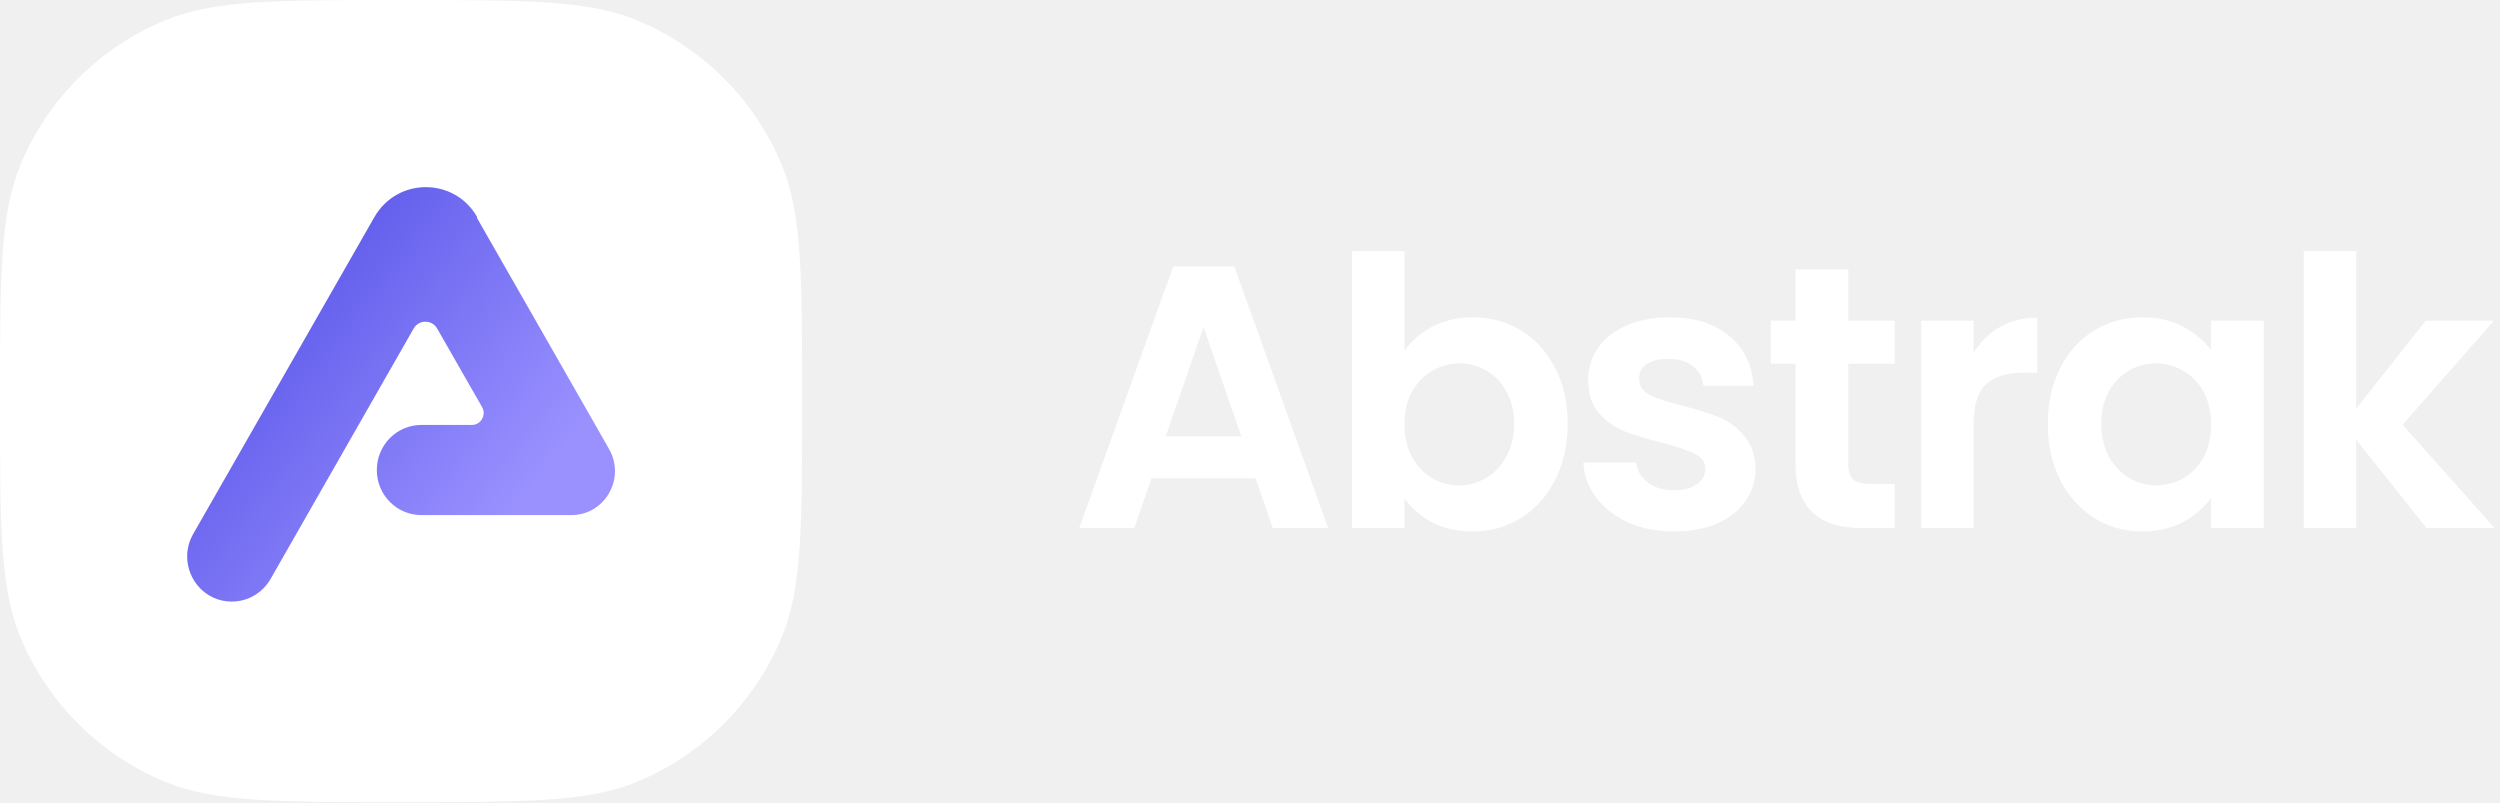
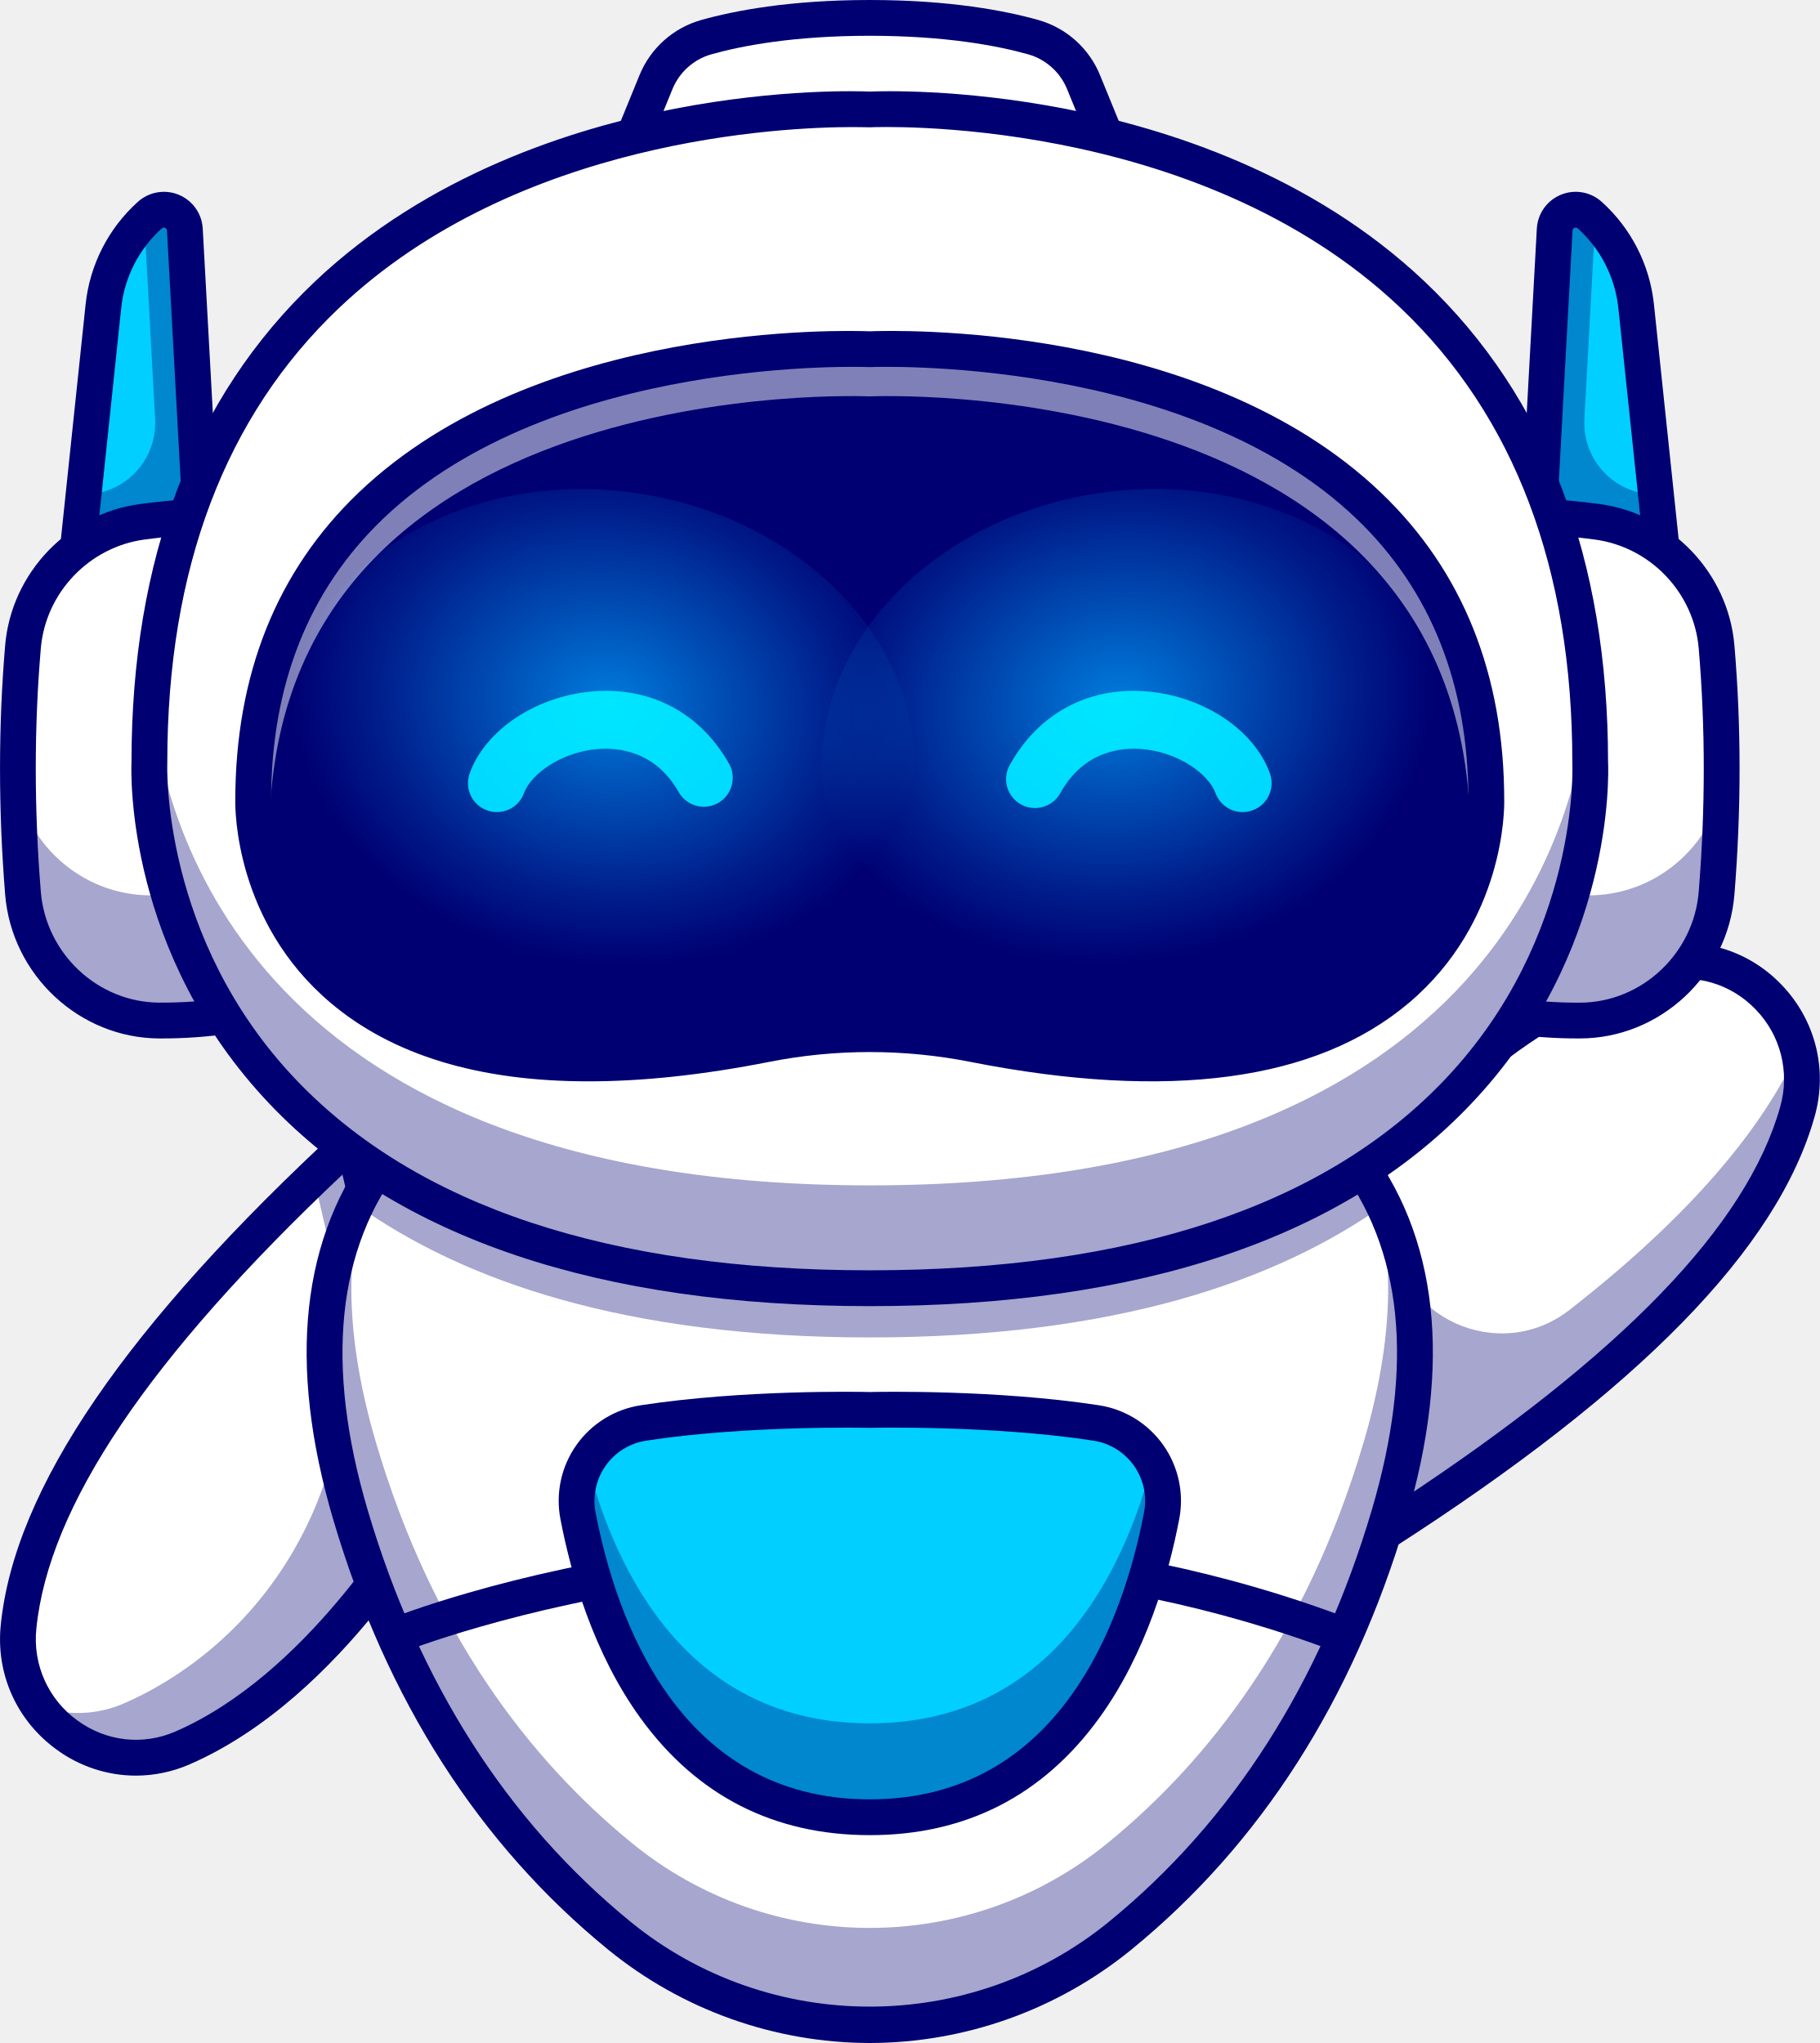
- <svg xmlns="http://www.w3.org/2000/svg" width="187" height="60" viewBox="0 0 187 60" fill="none">
-   <path d="M0 30C0 20.681 0 16.022 1.522 12.346C3.552 7.446 7.446 3.552 12.346 1.522C16.022 0 20.681 0 30 0V0C39.319 0 43.978 0 47.654 1.522C52.554 3.552 56.448 7.446 58.478 12.346C60 16.022 60 20.681 60 30V30C60 39.319 60 43.978 58.478 47.654C56.448 52.554 52.554 56.448 47.654 58.478C43.978 60 39.319 60 30 60V60C20.681 60 16.022 60 12.346 58.478C7.446 56.448 3.552 52.554 1.522 47.654C0 43.978 0 39.319 0 30V30Z" fill="white" />
-   <g clip-path="url(#clip0)">
-     <path d="M44.531 31.786L35.673 16.292L35.702 16.245C33.991 13.249 29.712 13.249 28.001 16.245L14.449 39.943C14.144 40.484 14 41.06 14 41.625C14 43.388 15.394 44.999 17.34 44.999C18.533 44.999 19.633 44.354 20.232 43.318L30.939 24.577C31.331 23.891 32.31 23.891 32.701 24.577L36.059 30.448C36.399 31.041 35.973 31.786 35.293 31.786H31.52C29.677 31.786 28.186 33.293 28.186 35.155V35.161C28.186 37.023 29.677 38.529 31.52 38.529H40.672H42.74C45.245 38.529 46.812 35.789 45.562 33.596L44.531 31.786Z" fill="url(#paint0_linear)" />
+ <svg xmlns="http://www.w3.org/2000/svg" xmlns:xlink="http://www.w3.org/1999/xlink" viewBox="0 0 2164.79 2430.37">
+   <defs>
+     <style>.cls-1{isolation:isolate;}.cls-2{fill:#fff;}.cls-3{opacity:0.35;}.cls-4{fill:#000072;}.cls-5{fill:#00cfff;}.cls-6{opacity:0.5;}.cls-7,.cls-8{mix-blend-mode:screen;}.cls-7{fill:url(#radial-gradient);}.cls-8{fill:url(#radial-gradient-2);}</style>
+     <radialGradient id="radial-gradient" cx="1142.82" cy="-14446.89" r="388.63" gradientTransform="matrix(0, 0.97, -0.8, 0, -10787.13, -212.95)" gradientUnits="userSpaceOnUse">
+       <stop offset="0" stop-color="#007bbf" />
+       <stop offset="0.22" stop-color="#005f93" />
+       <stop offset="0.76" stop-color="#001b2a" />
+       <stop offset="1" />
+     </radialGradient>
+     <radialGradient id="radial-gradient-2" cx="6889.44" cy="-15451.95" r="388.63" gradientTransform="matrix(-0.97, 0, 0, 0.8, 8020.81, 13192.68)" xlink:href="#radial-gradient" />
+   </defs>
+   <g class="cls-1">
+     <g id="Layer_1" data-name="Layer 1">
+       <path class="cls-2" d="M1622.86,1393.48S1780.39,1192.66,1971,1147c104-24.94,196.06,72.51,167.15,175.5-37,131.94-171.68,303.53-492.32,501Z" />
+       <g class="cls-3">
+         <path class="cls-4" d="M1654.58,1461.46l-5.27-98.8c-17,18.78-26.45,30.82-26.45,30.82l22.93,430c320.64-197.5,455.28-369.09,492.32-501a140.06,140.06,0,0,0,1-72.93c-40.46,89.14-123.84,193.13-271.94,308.59C1783.21,1623.6,1660.25,1567.82,1654.58,1461.46Z" />
+       </g>
+       <path class="cls-4" d="M1645.79,1844.77a21.28,21.28,0,0,1-21.25-20.15l-22.93-430a21.3,21.3,0,0,1,4.5-14.27c6.62-8.44,164.36-207.18,359.89-254.07,55.81-13.38,113.05,3.44,153.06,45,40.52,42.11,55.3,100.78,39.54,156.93-44.06,156.94-208,324.8-501.3,513.18A21.35,21.35,0,0,1,1645.79,1844.77Zm-1.24-444.2,20.53,385c264.76-174.21,412.93-327.78,452.54-468.87a119.16,119.16,0,0,0-29.23-115.9c-29.43-30.58-71.49-43-112.47-33.14C1813.15,1206.69,1672.33,1367.26,1644.55,1400.57Z" />
+       <path class="cls-2" d="M517.1,1776.08s-120.22,225.14-300,303.27C119,2122,11.47,2042,22,1935.58c13.55-136.37,116.3-328.75,397.73-579Z" />
+       <g class="cls-3">
+         <path class="cls-4" d="M419.77,1356.61q-24.36,21.66-46.9,42.73l25.87,111.49c44.5,191.78-37.58,392.82-207.1,492.94A396.53,396.53,0,0,1,148,2026.15a136.81,136.81,0,0,1-101.77,3.51c36,52,105.56,78.11,170.94,49.69,179.73-78.13,300-303.27,300-303.27Z" />
+       </g>
+       <path class="cls-4" d="M161.59,2112.31a160,160,0,0,1-94.51-31.17c-47.23-34.42-72-89.62-66.21-147.66,16.1-162.21,148.41-356,404.46-592.51a21.29,21.29,0,0,1,35.17,10.83l97.34,419.47a21.31,21.31,0,0,1-2,14.84c-5,9.46-125.84,232.6-310.25,312.76A160.45,160.45,0,0,1,161.59,2112.31Zm245.78-715C176.92,1614.88,57.7,1791.87,43.22,1937.69a119.19,119.19,0,0,0,48.93,109.06c34.3,25,77.85,29.89,116.51,13.08C362.44,1993,473,1810.49,494.52,1772.88Z" />
+       <path class="cls-2" d="M1652.15,1802.72c-70.6,238.45-192.22,396-319.69,500a470.17,470.17,0,0,1-595.71,0c-127.42-104-249.09-261.54-319.64-500-47.45-160.36-36.86-280.17,6.71-369.71,138.54-284.79,610.81-263,610.81-263s473.08-21.81,611.19,263.73C1689.07,1523.19,1699.45,1642.79,1652.15,1802.72Z" />
+       <g class="cls-3">
+         <path class="cls-4" d="M1645.82,1433.71c-127,90.23-319.59,157.31-611.19,157.31-291.39,0-483.77-67.4-610.81-158,138.54-284.79,610.81-263,610.81-263S1507.71,1148.17,1645.82,1433.71Z" />
+       </g>
+       <g class="cls-3">
+         <path class="cls-4" d="M1633.29,1410.26c25.31,79.19,26.09,179.52-11.53,306.66-67.1,226.74-182.76,376.52-303.93,475.4a447,447,0,0,1-566.4,0c-121.18-98.88-236.84-248.66-303.93-475.4-37.63-127.14-36.85-227.47-11.54-306.66-53.41,91.68-70.44,218.11-18.85,392.44,70.57,238.47,192.21,396,319.66,500a470.19,470.19,0,0,0,595.72,0c127.44-104,249.09-261.54,319.66-500C1703.73,1628.37,1686.7,1501.94,1633.29,1410.26Z" />
+       </g>
+       <path class="cls-4" d="M1592.08,1966.15c-296.08-113.1-583-107.21-771.65-82.36-205,27-341.5,81.65-342.86,82.2l-16-39.44c5.7-2.31,141.9-56.94,351.92-84.78,193.82-25.69,488.85-31.85,793.78,84.62Z" />
+       <path class="cls-4" d="M1034.63,2430.37A493.87,493.87,0,0,1,723.32,2319.2c-153.58-125.32-263.47-297.06-326.62-510.46C341.37,1621.77,358,1470,446,1357.57c173.84-221.89,561.13-210,588.59-208.9,27.36-1.13,414.72-13,588.58,208.9,88.07,112.4,104.67,264.2,49.34,451.17-63.14,213.39-173,385.13-326.61,510.46A493.89,493.89,0,0,1,1034.63,2430.37Zm-20.9-1239.44c-81.67,0-392.79,12.28-534.26,193-79,100.93-93.14,239.8-42,412.76,60.68,205,165.89,369.74,312.71,489.55,164.81,134.47,404,134.48,568.81,0,146.83-119.81,252-284.53,312.71-489.55,51.2-173,37.06-311.91-42-412.85-163.06-208.13-550.23-192.76-554.11-192.59l-1-21-1,21.06C1033.15,1191.21,1026.05,1190.93,1013.73,1190.93Z" />
+       <path class="cls-5" d="M1034.67,2161.82c243.31,0,322-227.57,347.15-358.75a93.79,93.79,0,0,0-78.09-110.32c-124.19-19-269.08-15.45-269.08-15.45s-144.89-3.6-269.08,15.45a93.78,93.78,0,0,0-78.08,110.32c25.15,131.18,103.84,358.75,347.14,358.75" />
+       <g class="cls-3">
+         <path class="cls-4" d="M1034.67,2050.09h0c-215.88,0-302.16-179.15-336.43-311.18a93.13,93.13,0,0,0-10.71,64.16c25.15,131.18,103.84,358.75,347.14,358.75h0c243.31,0,322-227.57,347.15-358.75a93.18,93.18,0,0,0-10.71-64.16C1336.83,1870.94,1250.55,2050.09,1034.67,2050.09Z" />
+       </g>
+       <path class="cls-4" d="M1034.67,2183.1v-42.57c226.91,0,301.8-213.94,326.25-341.47a72.5,72.5,0,0,0-60.42-85.27c-120.81-18.54-263.9-15.26-265.32-15.22h-1c-1.43,0-144.53-3.31-265.33,15.22a72.5,72.5,0,0,0-60.41,85.27c24.45,127.53,99.35,341.47,326.25,341.47v42.57c-113.92,0-205.64-46.75-272.61-139-56.14-77.3-82.89-171.58-95.44-237.07a115,115,0,0,1,95.75-135.35c122.12-18.73,261.13-16,272.31-15.71,11.2-.26,150.2-3,272.31,15.71a115.05,115.05,0,0,1,95.76,135.35c-12.55,65.48-39.3,159.77-95.44,237.07C1240.31,2136.35,1148.59,2183.1,1034.67,2183.1Z" />
+       <path class="cls-2" d="M1034.63,164.07c164,0,292.62,27.36,292.62,27.36L1289,97.94a91.69,91.69,0,0,0-59.86-53.72c-38.23-10.75-102-22.94-194.54-22.94S878.33,33.47,840.09,44.22a91.71,91.71,0,0,0-59.86,53.72L742,191.43S870.66,164.07,1034.63,164.07Z" />
+       <path class="cls-4" d="M1327.24,212.71a21.48,21.48,0,0,1-4.42-.46c-1.26-.27-128.58-26.9-288.18-26.9S747.71,212,746.45,212.25a21.28,21.28,0,0,1-24.12-28.87l38.2-93.49a112.23,112.23,0,0,1,73.79-66.15C872.82,12.91,938.81,0,1034.64,0s161.81,12.91,200.3,23.74a112.19,112.19,0,0,1,73.79,66.15l38.21,93.49a21.27,21.27,0,0,1-19.7,29.33ZM1034.64,42.56c-91,0-152.88,12-188.79,22.15A70.87,70.87,0,0,0,799.93,106L776.4,163.55a1616.42,1616.42,0,0,1,516.46,0L1269.34,106a70.88,70.88,0,0,0-45.93-41.28C1187.5,54.61,1125.6,42.56,1034.64,42.56Z" />
+       <path class="cls-5" d="M88.77,689.44,123,364.36A170,170,0,0,1,178.21,255.9h0c15.59-14.07,40.53-3.78,41.68,17.18l22.79,416.36Z" />
+       <g class="cls-3">
+         <path class="cls-4" d="M218.88,254.78c-1.44-26.36-40.67-25.29-40.67,1.12h0c-2.26,2-4.45,4.15-6.59,6.3l12.93,236.23a85.26,85.26,0,0,1-85.14,89.93h0L88.77,689.44H242.68Z" />
+       </g>
+       <path class="cls-4" d="M242.68,710.73H88.77a21.3,21.3,0,0,1-21.16-23.52l34.22-325.08A191,191,0,0,1,164,240.1a46.26,46.26,0,0,1,77.17,31.82l22.8,416.36a21.3,21.3,0,0,1-21.25,22.45ZM112.41,668.16H220.2L198.63,274.25a3.7,3.7,0,0,0-6.17-2.55,148.49,148.49,0,0,0-48.3,94.89Z" />
+       <path class="cls-2" d="M272.89,1208.15a547.88,547.88,0,0,1-83.1,5.91c-85.28-.18-155.54-66.6-162.45-151.61-9.69-119.31-6.17-220.47,0-292.93A164.24,164.24,0,0,1,169.71,620.65c22.26-2.91,42.83-4.79,60.07-6a51.49,51.49,0,0,1,54.92,47.67l35.56,486.41A56,56,0,0,1,272.89,1208.15Z" />
+       <g class="cls-3">
+         <path class="cls-4" d="M320.26,1148.74,309.75,1005a56,56,0,0,1-47.5,54.22,547.88,547.88,0,0,1-83.1,5.91c-75.49-.16-139.17-52.23-157.6-123.15.57,37.55,2.33,77.84,5.79,120.51,6.91,85,77.17,151.43,162.45,151.61a547.88,547.88,0,0,0,83.1-5.91A56,56,0,0,0,320.26,1148.74Z" />
+       </g>
+       <path class="cls-4" d="M191.05,1235.34h-1.3c-95.18-.2-175.83-75.38-183.62-171.16C-2,963.52-2,863.78,6.13,767.71c7.35-86.2,75-156.92,160.82-168.16,20-2.61,40.61-4.67,61.36-6.12a73,73,0,0,1,77.62,67.35l35.56,486.41a77.61,77.61,0,0,1-65.41,82A568.2,568.2,0,0,1,191.05,1235.34Zm42.33-599.53c-.7,0-1.4,0-2.11.08-19.9,1.39-39.68,3.36-58.79,5.86C106.32,650.42,54.2,704.91,48.55,771.32c-8,93.73-8,191.1,0,289.41,6,73.89,68.06,131.89,141.28,132h1.21a525.5,525.5,0,0,0,78.64-5.67h0A34.82,34.82,0,0,0,299,1150.3L263.48,663.88A30.3,30.3,0,0,0,233.38,635.81Z" />
+       <path class="cls-5" d="M1980.49,689.44l-34.22-325.08a170,170,0,0,0-55.21-108.46h0c-15.6-14.07-40.53-3.78-41.68,17.18l-22.79,416.36Z" />
+       <g class="cls-3">
+         <path class="cls-4" d="M1850.38,254.78c1.45-26.36,40.68-25.29,40.68,1.12h0c2.26,2,4.44,4.15,6.58,6.3l-12.93,236.23a85.27,85.27,0,0,0,85.14,89.93h0l10.64,101.08h-153.9Z" />
+       </g>
+       <path class="cls-4" d="M1980.49,710.73h-153.9a21.29,21.29,0,0,1-21.25-22.45l22.79-416.36a46.26,46.26,0,0,1,77.18-31.82,191,191,0,0,1,62.13,122l34.22,325.09a21.29,21.29,0,0,1-21.17,23.51Zm-131.43-42.57h107.8l-31.75-301.57a148.55,148.55,0,0,0-48.31-94.89,3.7,3.7,0,0,0-6.17,2.55Z" />
+       <path class="cls-2" d="M1796.38,1208.15a547.84,547.84,0,0,0,83.09,5.91c85.29-.18,155.54-66.6,162.45-151.61,9.7-119.31,6.18-220.47,0-292.93a164.25,164.25,0,0,0-142.37-148.87c-22.27-2.91-42.84-4.79-60.08-6a51.5,51.5,0,0,0-54.92,47.67L1749,1148.74A56,56,0,0,0,1796.38,1208.15Z" />
+       <g class="cls-3">
+         <path class="cls-4" d="M1749,1148.74,1759.52,1005a56,56,0,0,0,47.5,54.22,547.84,547.84,0,0,0,83.09,5.91c75.5-.16,139.18-52.23,157.6-123.15-.57,37.55-2.32,77.84-5.79,120.51-6.91,85-77.16,151.43-162.45,151.61a547.84,547.84,0,0,1-83.09-5.91A56,56,0,0,1,1749,1148.74Z" />
+       </g>
+       <path class="cls-4" d="M1878.22,1235.34a568.43,568.43,0,0,1-85-6.15,77.61,77.61,0,0,1-65.4-82l35.56-486.41A72.82,72.82,0,0,1,1841,593.43c20.74,1.45,41.38,3.51,61.35,6.12,85.84,11.24,153.47,82,160.81,168.16,8.18,96,8.18,195.77,0,296.47-7.78,95.78-88.43,171-183.61,171.16Zm-42.33-599.53a30.3,30.3,0,0,0-30.1,28.07l-35.56,486.41a34.84,34.84,0,0,0,29.35,36.82h0a525.46,525.46,0,0,0,78.63,5.67h1.22c73.22-.15,135.28-58.15,141.28-132,8-98.35,8-195.72,0-289.41-5.66-66.41-57.77-120.91-123.93-129.57-19.12-2.5-38.9-4.47-58.79-5.86C1837.3,635.84,1836.59,635.81,1835.89,635.81Z" />
+       <path class="cls-2" d="M1034.63,1532.51c890.76,0,856.94-625.89,856.94-625.89,0-820.83-856.94-776.37-856.94-776.37S177.7,85.79,177.7,906.62C177.7,906.62,146.92,1532.51,1034.63,1532.51Z" />
+       <g class="cls-3">
+         <path class="cls-4" d="M1889.38,836.68c-15.06,150.54-122.51,573.46-854.75,573.46S195.12,984.43,180,835.21q-2.23,34.57-2.28,71.41s-30.78,625.89,856.93,625.89c890.76,0,856.94-625.89,856.94-625.89Q1891.57,870.53,1889.38,836.68Z" />
+       </g>
+       <path class="cls-4" d="M910.67,1242.39a642,642,0,0,1,247.93,0c620.35,122.12,609.45-290,609.45-290,0-570.48-733.42-536.92-733.42-536.92S301.21,381.87,301.21,952.35C301.21,952.35,290.32,1364.51,910.67,1242.39Z" />
+       <path class="cls-4" d="M1763.76,879.8c-18.19,103.09-113,342.43-605.16,245.55a642,642,0,0,0-247.93,0c-492.13,96.88-587-142.46-605.17-245.55a606.67,606.67,0,0,0-4.29,72.55s-10.89,412.16,609.46,290a642,642,0,0,1,247.93,0c620.35,122.12,609.45-290,609.45-290A604.59,604.59,0,0,0,1763.76,879.8Z" />
+       <g class="cls-6">
+         <path class="cls-2" d="M320.42,994.41c0-555.54,714.21-522.86,714.21-522.86s714.21-32.68,714.21,522.86c0,0,1.2,46.33-20.87,102.84,41.91-74.17,40.08-144.9,40.08-144.9,0-570.48-733.42-536.92-733.42-536.92S301.21,381.87,301.21,952.35c0,0-1.82,70.73,40.09,144.9C319.23,1040.74,320.42,994.41,320.42,994.41Z" />
+       </g>
+       <path class="cls-4" d="M700,1286.38c-130.39,0-233.06-31.15-306.59-93.26-114.3-96.55-113.71-231.64-113.52-241C280,802.13,329.34,679,426.64,586c213.67-204.12,581.67-192.93,608-191.87,26.3-1.09,394.31-12.25,608,191.87,97.29,93,146.65,216.13,146.7,366.11.19,9.38.78,144.46-113.51,241-110.08,93-285.47,116.59-521.33,70.15a617.81,617.81,0,0,0-239.71,0h0Q797.33,1286.4,700,1286.38Zm334.6-77.41a662.73,662.73,0,0,1,128.07,12.54c222.14,43.73,385.35,23.39,485.11-60.46,100.43-84.41,99-207,99-208.19,0-.15,0-.36,0-.51,0-138-44.89-250.82-133.42-335.46-203.65-194.69-574-180.36-577.75-180.2-.64,0-1.29,0-1.93,0-3.69-.17-374.1-14.49-577.75,180.2-88.54,84.64-133.43,197.5-133.43,335.46v.56c0,1.18-1.48,123.73,98.95,208.14,99.76,83.85,263,104.19,485.12,60.46h0A662.67,662.67,0,0,1,1034.64,1209Z" />
+       <path class="cls-5" d="M591,966.08A34.42,34.42,0,0,1,558.68,920C577.5,868.08,637.84,828,705.43,822.5c69.16-5.63,128.2,26,162.25,86.78a34.4,34.4,0,0,1-60,33.62c-27.83-49.68-72.51-53.83-96.64-51.84-43.72,3.56-79.54,29.94-87.67,52.34A34.42,34.42,0,0,1,591,966.08Z" />
+       <path class="cls-5" d="M1478.25,966.08a34.42,34.42,0,0,1-32.34-22.68c-8.12-22.4-43.94-48.78-87.66-52.34-24.14-2-68.82,2.15-96.64,51.84a34.4,34.4,0,1,1-60-33.62c34.05-60.78,93.15-92.42,162.25-86.78,67.6,5.51,127.93,45.58,146.74,97.45a34.42,34.42,0,0,1-32.33,46.13Z" />
+       <path class="cls-4" d="M1034.64,1553.79c-321.78,0-561.86-80.81-713.59-240.18C150.11,1134.06,155.77,921.36,156.42,906.15c.09-241.67,73.34-433.7,217.69-570.76,134.81-128,307.54-182.72,428.71-206.09,125-24.11,220-20.88,231.82-20.35,11.79-.53,106.85-3.76,231.81,20.35,121.16,23.37,293.9,78.1,428.7,206.09,144.35,137.05,217.59,329.06,217.7,570.7.73,15.58,7.2,227.52-162.64,406.78C1598.76,1472.73,1358,1553.79,1034.64,1553.79ZM1014,151.17c-81.37,0-398.56,13.6-610.79,215.29C267.69,495.25,199,677,199,906.62l0,1c-.09,2-7.69,208.37,153.48,377.18,143.43,150.21,373,226.38,682.21,226.38,311.22,0,541.57-76.59,684.67-227.63,160.22-169.11,151.12-373.78,151-375.83l0-1.15c0-229.64-68.71-411.37-204.22-540.16-243.92-231.81-626.5-215.14-630.34-215l-1.09.06-1.11-.06C1033,151.48,1026.14,151.17,1014,151.17Z" />
+       <ellipse class="cls-7" cx="712.69" cy="892.72" rx="309.36" ry="376.17" transform="translate(-272.41 1471.04) rotate(-81.81)" />
+       <ellipse class="cls-8" cx="1352.69" cy="892.72" rx="376.17" ry="309.36" transform="translate(-113.33 201.69) rotate(-8.19)" />
+     </g>
  </g>
-   <path d="M93.916 35.776H86.132L84.844 39.5H80.728L87.756 19.928H92.32L99.348 39.5H95.204L93.916 35.776ZM92.852 32.64L90.024 24.464L87.196 32.64H92.852ZM105.055 26.256C105.559 25.509 106.25 24.903 107.127 24.436C108.023 23.969 109.04 23.736 110.179 23.736C111.504 23.736 112.699 24.063 113.763 24.716C114.846 25.369 115.695 26.303 116.311 27.516C116.946 28.711 117.263 30.101 117.263 31.688C117.263 33.275 116.946 34.684 116.311 35.916C115.695 37.129 114.846 38.072 113.763 38.744C112.699 39.416 111.504 39.752 110.179 39.752C109.022 39.752 108.004 39.528 107.127 39.08C106.268 38.613 105.578 38.016 105.055 37.288V39.5H101.135V18.78H105.055V26.256ZM113.259 31.688C113.259 30.755 113.063 29.952 112.671 29.28C112.298 28.589 111.794 28.067 111.159 27.712C110.543 27.357 109.871 27.18 109.143 27.18C108.434 27.18 107.762 27.367 107.127 27.74C106.511 28.095 106.007 28.617 105.615 29.308C105.242 29.999 105.055 30.811 105.055 31.744C105.055 32.677 105.242 33.489 105.615 34.18C106.007 34.871 106.511 35.403 107.127 35.776C107.762 36.131 108.434 36.308 109.143 36.308C109.871 36.308 110.543 36.121 111.159 35.748C111.794 35.375 112.298 34.843 112.671 34.152C113.063 33.461 113.259 32.64 113.259 31.688ZM125.208 39.752C123.938 39.752 122.8 39.528 121.792 39.08C120.784 38.613 119.981 37.988 119.384 37.204C118.805 36.42 118.488 35.552 118.432 34.6H122.38C122.454 35.197 122.744 35.692 123.248 36.084C123.77 36.476 124.414 36.672 125.18 36.672C125.926 36.672 126.505 36.523 126.916 36.224C127.345 35.925 127.56 35.543 127.56 35.076C127.56 34.572 127.298 34.199 126.776 33.956C126.272 33.695 125.46 33.415 124.34 33.116C123.182 32.836 122.23 32.547 121.484 32.248C120.756 31.949 120.121 31.492 119.58 30.876C119.057 30.26 118.796 29.429 118.796 28.384C118.796 27.525 119.038 26.741 119.524 26.032C120.028 25.323 120.737 24.763 121.652 24.352C122.585 23.941 123.677 23.736 124.928 23.736C126.776 23.736 128.25 24.203 129.352 25.136C130.453 26.051 131.06 27.292 131.172 28.86H127.42C127.364 28.244 127.102 27.759 126.636 27.404C126.188 27.031 125.581 26.844 124.816 26.844C124.106 26.844 123.556 26.975 123.164 27.236C122.79 27.497 122.604 27.861 122.604 28.328C122.604 28.851 122.865 29.252 123.388 29.532C123.91 29.793 124.722 30.064 125.824 30.344C126.944 30.624 127.868 30.913 128.596 31.212C129.324 31.511 129.949 31.977 130.472 32.612C131.013 33.228 131.293 34.049 131.312 35.076C131.312 35.972 131.06 36.775 130.556 37.484C130.07 38.193 129.361 38.753 128.428 39.164C127.513 39.556 126.44 39.752 125.208 39.752ZM138.253 27.208V34.712C138.253 35.235 138.375 35.617 138.617 35.86C138.879 36.084 139.308 36.196 139.905 36.196H141.725V39.5H139.261C135.957 39.5 134.305 37.895 134.305 34.684V27.208H132.457V23.988H134.305V20.152H138.253V23.988H141.725V27.208H138.253ZM147.625 26.396C148.129 25.575 148.782 24.931 149.585 24.464C150.406 23.997 151.339 23.764 152.385 23.764V27.88H151.349C150.117 27.88 149.183 28.169 148.549 28.748C147.933 29.327 147.625 30.335 147.625 31.772V39.5H143.705V23.988H147.625V26.396ZM153.177 31.688C153.177 30.12 153.485 28.729 154.101 27.516C154.736 26.303 155.585 25.369 156.649 24.716C157.732 24.063 158.936 23.736 160.261 23.736C161.418 23.736 162.426 23.969 163.285 24.436C164.162 24.903 164.862 25.491 165.385 26.2V23.988H169.333V39.5H165.385V37.232C164.881 37.96 164.181 38.567 163.285 39.052C162.408 39.519 161.39 39.752 160.233 39.752C158.926 39.752 157.732 39.416 156.649 38.744C155.585 38.072 154.736 37.129 154.101 35.916C153.485 34.684 153.177 33.275 153.177 31.688ZM165.385 31.744C165.385 30.792 165.198 29.98 164.825 29.308C164.452 28.617 163.948 28.095 163.313 27.74C162.678 27.367 161.997 27.18 161.269 27.18C160.541 27.18 159.869 27.357 159.253 27.712C158.637 28.067 158.133 28.589 157.741 29.28C157.368 29.952 157.181 30.755 157.181 31.688C157.181 32.621 157.368 33.443 157.741 34.152C158.133 34.843 158.637 35.375 159.253 35.748C159.888 36.121 160.56 36.308 161.269 36.308C161.997 36.308 162.678 36.131 163.313 35.776C163.948 35.403 164.452 34.88 164.825 34.208C165.198 33.517 165.385 32.696 165.385 31.744ZM181.506 39.5L176.242 32.892V39.5H172.322V18.78H176.242V30.568L181.45 23.988H186.546L179.714 31.772L186.602 39.5H181.506Z" fill="white" />
-   <defs>
-     <linearGradient id="paint0_linear" x1="22.731" y1="17.202" x2="42.676" y2="32.913" gradientUnits="userSpaceOnUse">
-       <stop stop-color="#5D59EA" />
-       <stop offset="1" stop-color="#9A91FF" />
-     </linearGradient>
-     <clipPath id="clip0">
-       <rect width="32" height="31" fill="white" transform="translate(14 14)" />
-     </clipPath>
-   </defs>
</svg>
